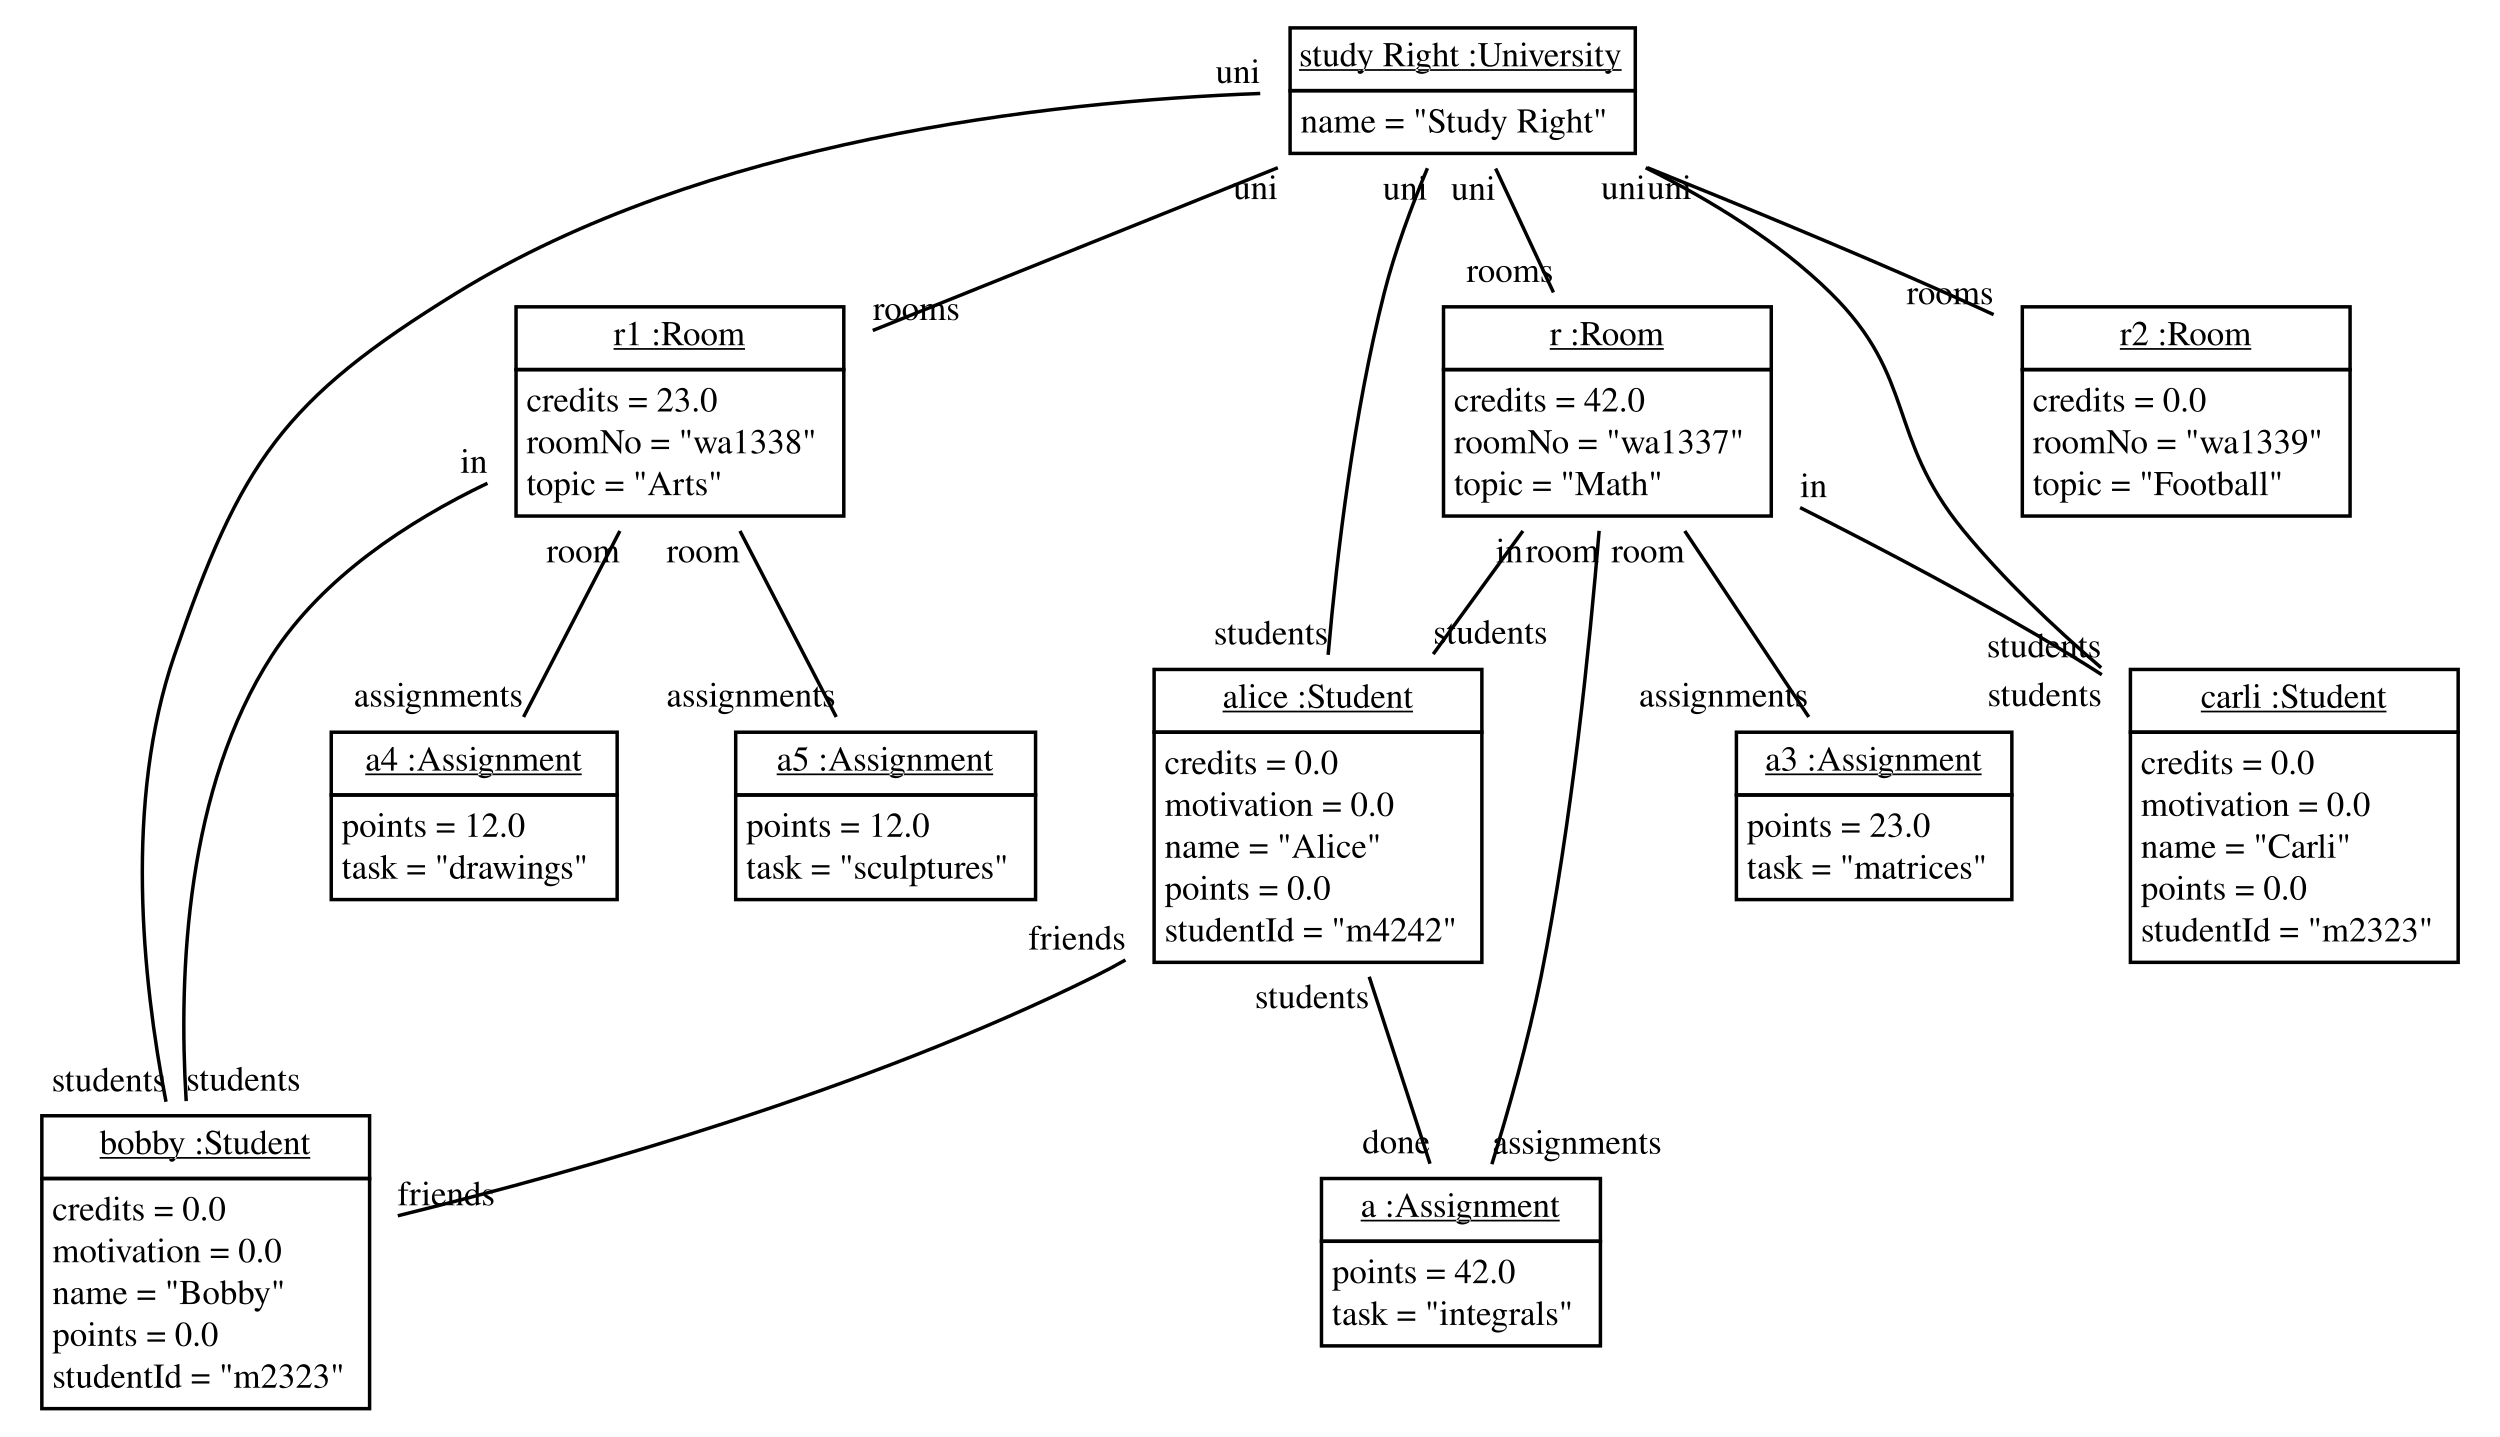
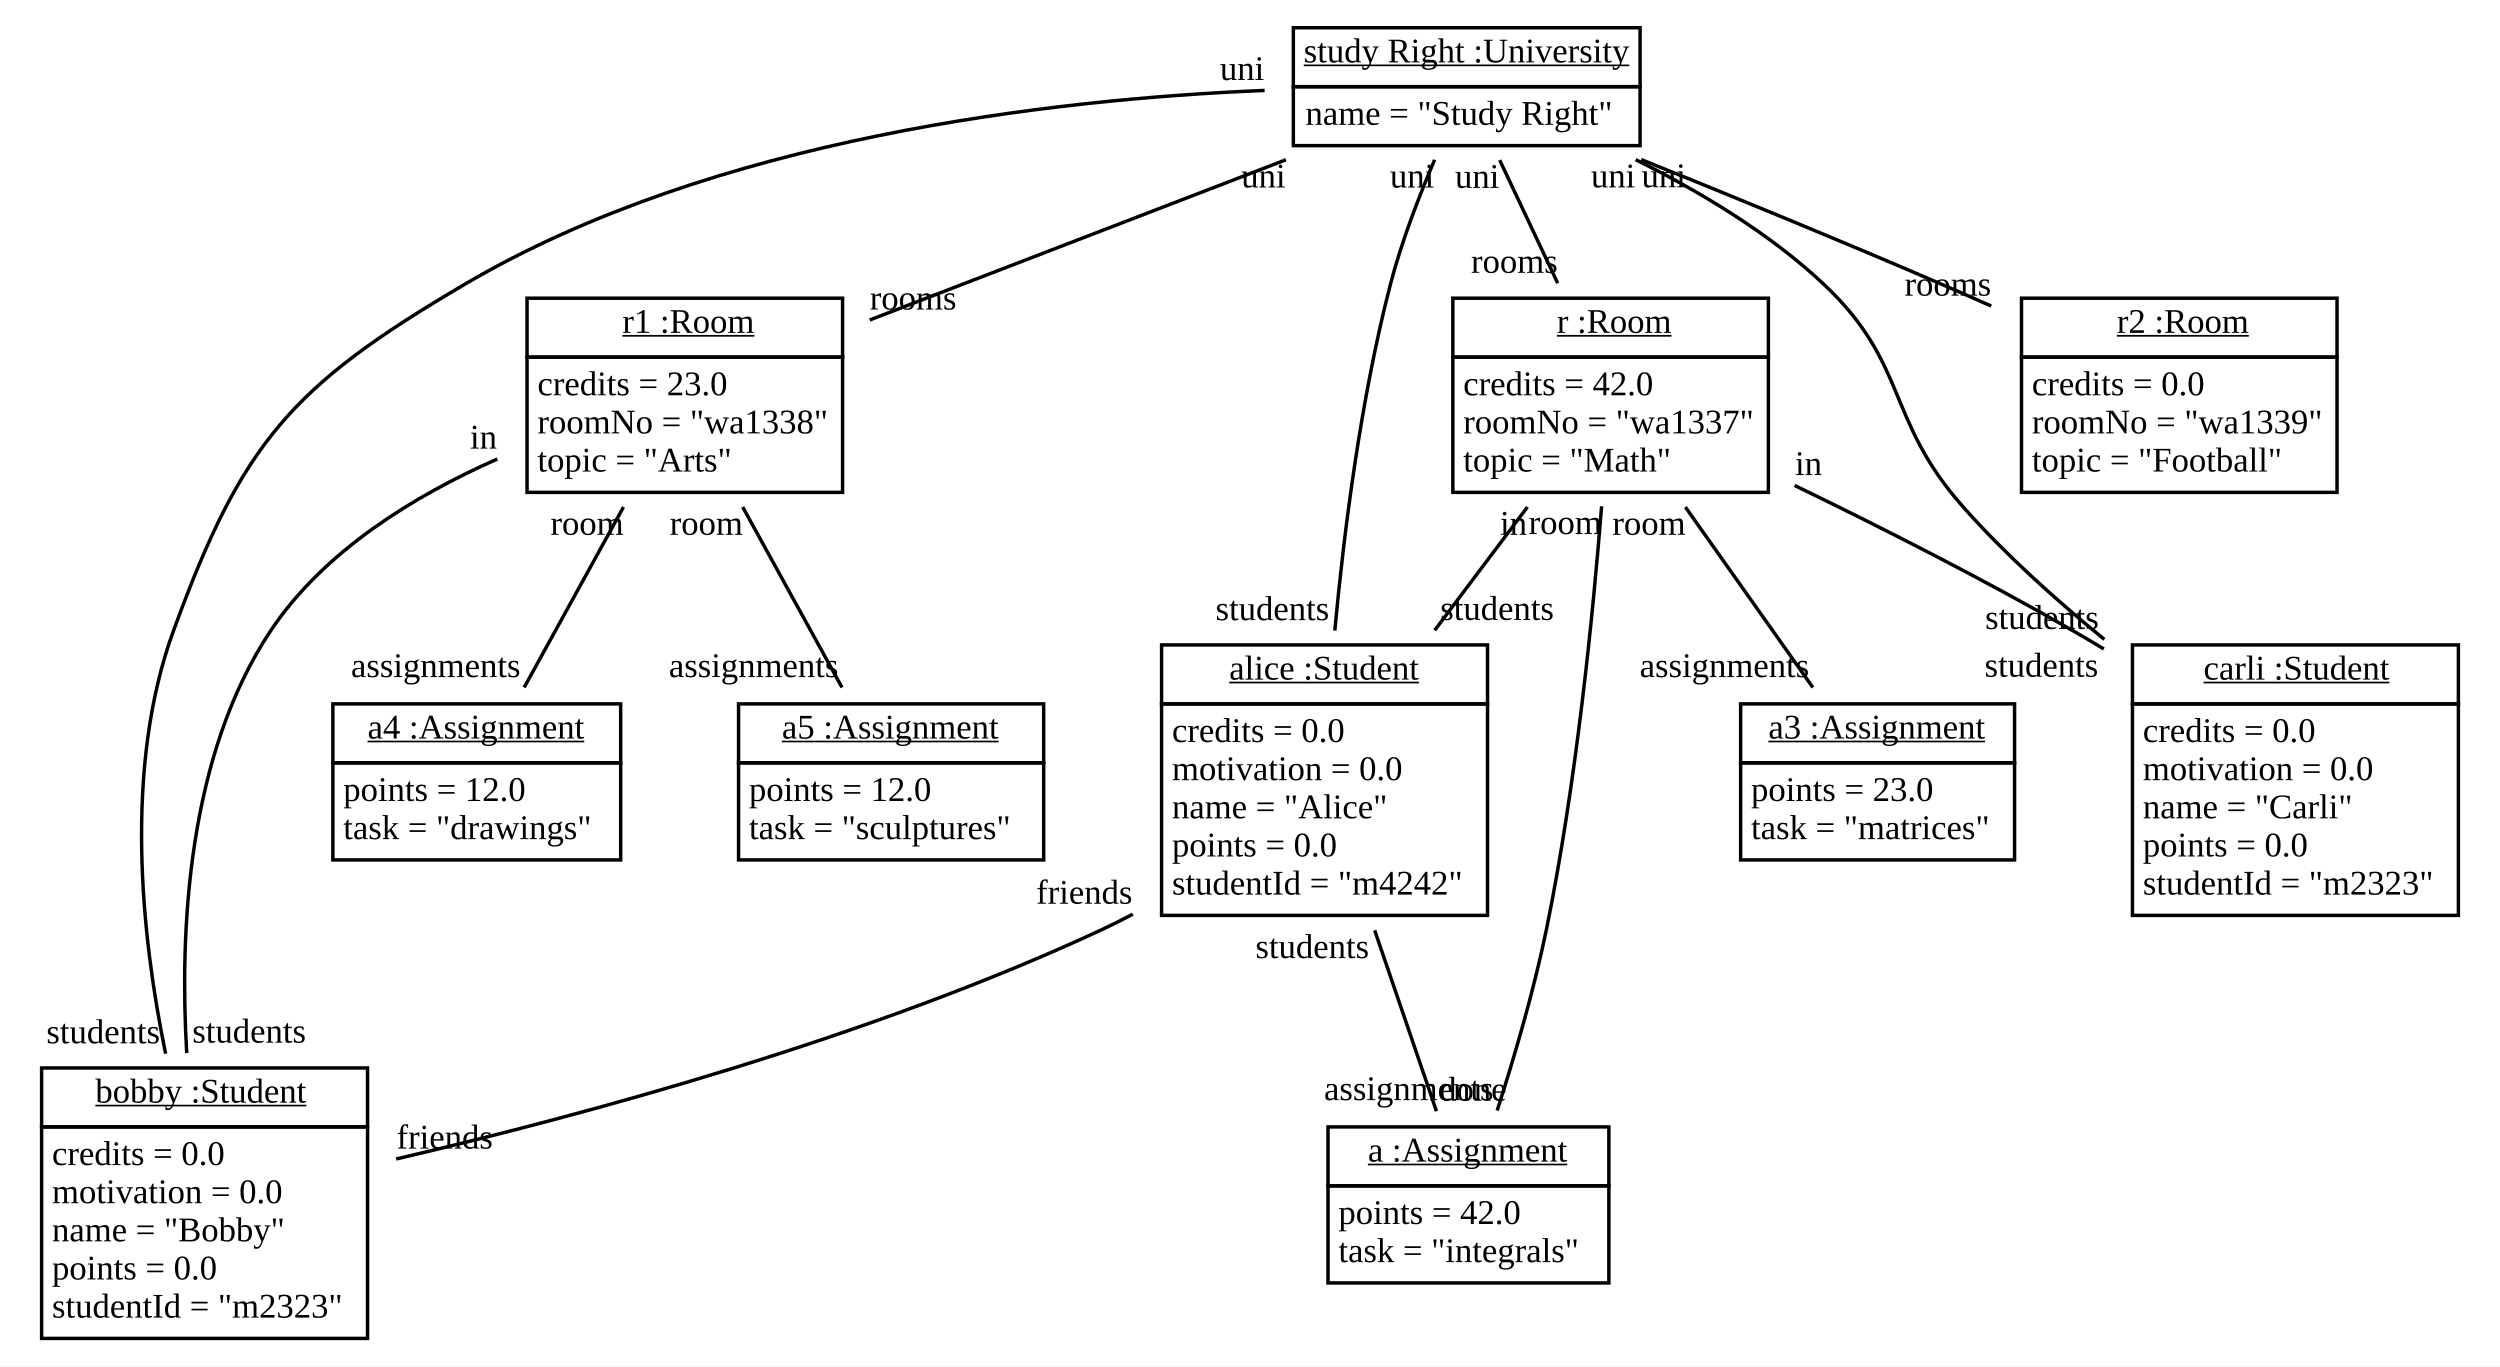
- <svg xmlns="http://www.w3.org/2000/svg" width="717px" height="412px" viewBox="0.00 0.00 717.00 412.00">
-   <g id="graph0" class="graph" transform="scale(1.0 1.0) rotate(0) translate(4 408)">
-     <polygon fill="white" stroke="transparent" points="-4,4 -4,-408 713,-408 713,4 -4,4" />
+ <svg xmlns="http://www.w3.org/2000/svg" width="721px" height="394px" viewBox="0.00 0.00 721.00 394.00">
+   <g id="graph0" class="graph" transform="scale(1.0 1.0) rotate(0) translate(4 390)">
+     <polygon fill="white" stroke="none" points="-4,4 -4,-390 717,-390 717,4 -4,4" />
    <g id="node1" class="node">
-       <polygon fill="none" stroke="black" points="366,-382 366,-400 465,-400 465,-382 366,-382" />
-       <text text-anchor="start" x="368.56" y="-389" font-family="Times,serif" text-decoration="underline" font-size="10.00">study Right :University</text>
-       <polygon fill="none" stroke="black" points="366,-364 366,-382 465,-382 465,-364 366,-364" />
-       <text text-anchor="start" x="369" y="-370" font-family="Times,serif" font-size="10.00">  name = "Study Right"</text>
+       <polygon fill="none" stroke="black" points="369,-365 369,-382 469,-382 469,-365 369,-365" />
+       <text text-anchor="start" x="372" y="-372" font-family="Times New Roman,serif" text-decoration="underline" font-size="10.00">study Right :University</text>
+       <polygon fill="none" stroke="black" points="369,-348 369,-365 469,-365 469,-348 369,-348" />
+       <text text-anchor="start" x="372.5" y="-354" font-family="Times New Roman,serif" font-size="10.00">  name = "Study Right"</text>
    </g>
    <g id="node2" class="node">
-       <polygon fill="none" stroke="black" points="410,-302 410,-320 504,-320 504,-302 410,-302" />
-       <text text-anchor="start" x="440.47" y="-309" font-family="Times,serif" text-decoration="underline" font-size="10.00">r :Room</text>
-       <polygon fill="none" stroke="black" points="410,-260 410,-302 504,-302 504,-260 410,-260" />
-       <text text-anchor="start" x="413" y="-290" font-family="Times,serif" font-size="10.00">  credits = 42.0</text>
-       <text text-anchor="start" x="413" y="-278" font-family="Times,serif" font-size="10.00">  roomNo = "wa1337"</text>
-       <text text-anchor="start" x="413" y="-266" font-family="Times,serif" font-size="10.00">  topic = "Math"</text>
+       <polygon fill="none" stroke="black" points="415,-287 415,-304 506,-304 506,-287 415,-287" />
+       <text text-anchor="start" x="445" y="-294" font-family="Times New Roman,serif" text-decoration="underline" font-size="10.00">r :Room</text>
+       <polygon fill="none" stroke="black" points="415,-248 415,-287 506,-287 506,-248 415,-248" />
+       <text text-anchor="start" x="418" y="-276" font-family="Times New Roman,serif" font-size="10.00">  credits = 42.0</text>
+       <text text-anchor="start" x="418" y="-265" font-family="Times New Roman,serif" font-size="10.00">  roomNo = "wa1337"</text>
+       <text text-anchor="start" x="418" y="-254" font-family="Times New Roman,serif" font-size="10.00">  topic = "Math"</text>
    </g>
    <g id="edge1" class="edge">
-       <path fill="none" stroke="black" d="M424.95,-359.67C429.9,-349.07 435.99,-336.01 441.53,-324.14" />
-       <text text-anchor="middle" x="429.04" y="-327.14" font-family="Times,serif" font-size="10.00">rooms</text>
-       <text text-anchor="middle" x="418.56" y="-350.67" font-family="Times,serif" font-size="10.00">uni</text>
+       <path fill="none" stroke="black" d="M428.509,-343.822C433.477,-333.28 439.667,-320.145 445.242,-308.317" />
+       <text text-anchor="middle" x="432.742" y="-311.317" font-family="Times New Roman,serif" font-size="10.00">rooms</text>
+       <text text-anchor="middle" x="422.009" y="-335.822" font-family="Times New Roman,serif" font-size="10.00">uni</text>
    </g>
    <g id="node3" class="node">
-       <polygon fill="none" stroke="black" points="144,-302 144,-320 238,-320 238,-302 144,-302" />
-       <text text-anchor="start" x="171.97" y="-309" font-family="Times,serif" text-decoration="underline" font-size="10.00">r1 :Room</text>
-       <polygon fill="none" stroke="black" points="144,-260 144,-302 238,-302 238,-260 144,-260" />
-       <text text-anchor="start" x="147" y="-290" font-family="Times,serif" font-size="10.00">  credits = 23.0</text>
-       <text text-anchor="start" x="147" y="-278" font-family="Times,serif" font-size="10.00">  roomNo = "wa1338"</text>
-       <text text-anchor="start" x="147" y="-266" font-family="Times,serif" font-size="10.00">  topic = "Arts"</text>
+       <polygon fill="none" stroke="black" points="148,-287 148,-304 239,-304 239,-287 148,-287" />
+       <text text-anchor="start" x="175.5" y="-294" font-family="Times New Roman,serif" text-decoration="underline" font-size="10.00">r1 :Room</text>
+       <polygon fill="none" stroke="black" points="148,-248 148,-287 239,-287 239,-248 148,-248" />
+       <text text-anchor="start" x="151" y="-276" font-family="Times New Roman,serif" font-size="10.00">  credits = 23.0</text>
+       <text text-anchor="start" x="151" y="-265" font-family="Times New Roman,serif" font-size="10.00">  roomNo = "wa1338"</text>
+       <text text-anchor="start" x="151" y="-254" font-family="Times New Roman,serif" font-size="10.00">  topic = "Arts"</text>
    </g>
    <g id="edge2" class="edge">
-       <path fill="none" stroke="black" d="M362.48,-359.9C327.57,-345.87 281.79,-327.48 246.31,-313.22" />
-       <text text-anchor="middle" x="258.81" y="-316.22" font-family="Times,serif" font-size="10.00">rooms</text>
-       <text text-anchor="middle" x="356.09" y="-350.9" font-family="Times,serif" font-size="10.00">uni</text>
+       <path fill="none" stroke="black" d="M366.867,-343.931C330.888,-330.081 283.176,-311.714 246.834,-297.724" />
+       <text text-anchor="middle" x="259.334" y="-300.724" font-family="Times New Roman,serif" font-size="10.00">rooms</text>
+       <text text-anchor="middle" x="360.367" y="-335.931" font-family="Times New Roman,serif" font-size="10.00">uni</text>
    </g>
    <g id="node4" class="node">
-       <polygon fill="none" stroke="black" points="576,-302 576,-320 670,-320 670,-302 576,-302" />
-       <text text-anchor="start" x="603.97" y="-309" font-family="Times,serif" text-decoration="underline" font-size="10.00">r2 :Room</text>
-       <polygon fill="none" stroke="black" points="576,-260 576,-302 670,-302 670,-260 576,-260" />
-       <text text-anchor="start" x="579" y="-290" font-family="Times,serif" font-size="10.00">  credits = 0.0</text>
-       <text text-anchor="start" x="579" y="-278" font-family="Times,serif" font-size="10.00">  roomNo = "wa1339"</text>
-       <text text-anchor="start" x="579" y="-266" font-family="Times,serif" font-size="10.00">  topic = "Football"</text>
+       <polygon fill="none" stroke="black" points="579,-287 579,-304 670,-304 670,-287 579,-287" />
+       <text text-anchor="start" x="606.5" y="-294" font-family="Times New Roman,serif" text-decoration="underline" font-size="10.00">r2 :Room</text>
+       <polygon fill="none" stroke="black" points="579,-248 579,-287 670,-287 670,-248 579,-248" />
+       <text text-anchor="start" x="582" y="-276" font-family="Times New Roman,serif" font-size="10.00">  credits = 0.0</text>
+       <text text-anchor="start" x="582" y="-265" font-family="Times New Roman,serif" font-size="10.00">  roomNo = "wa1339"</text>
+       <text text-anchor="start" x="582" y="-254" font-family="Times New Roman,serif" font-size="10.00">  topic = "Football"</text>
    </g>
    <g id="edge3" class="edge">
-       <path fill="none" stroke="black" d="M468.43,-359.92C494.41,-349.46 525.99,-336.43 554,-324 558.49,-322.01 563.12,-319.9 567.77,-317.76" />
-       <text text-anchor="middle" x="555.27" y="-320.76" font-family="Times,serif" font-size="10.00">rooms</text>
-       <text text-anchor="middle" x="474.82" y="-350.92" font-family="Times,serif" font-size="10.00">uni</text>
+       <path fill="none" stroke="black" d="M469.303,-343.994C495.293,-333.518 527.46,-320.333 556,-308 560.645,-305.993 565.453,-303.878 570.266,-301.734" />
+       <text text-anchor="middle" x="557.766" y="-304.734" font-family="Times New Roman,serif" font-size="10.00">rooms</text>
+       <text text-anchor="middle" x="475.803" y="-335.994" font-family="Times New Roman,serif" font-size="10.00">uni</text>
    </g>
    <g id="node5" class="node">
-       <polygon fill="none" stroke="black" points="327,-198 327,-216 421,-216 421,-198 327,-198" />
-       <text text-anchor="start" x="346.64" y="-205" font-family="Times,serif" text-decoration="underline" font-size="10.00">alice :Student</text>
-       <polygon fill="none" stroke="black" points="327,-132 327,-198 421,-198 421,-132 327,-132" />
-       <text text-anchor="start" x="330" y="-186" font-family="Times,serif" font-size="10.00">  credits = 0.0</text>
-       <text text-anchor="start" x="330" y="-174" font-family="Times,serif" font-size="10.00">  motivation = 0.0</text>
-       <text text-anchor="start" x="330" y="-162" font-family="Times,serif" font-size="10.00">  name = "Alice"</text>
-       <text text-anchor="start" x="330" y="-150" font-family="Times,serif" font-size="10.00">  points = 0.0</text>
-       <text text-anchor="start" x="330" y="-138" font-family="Times,serif" font-size="10.00">  studentId = "m4242"</text>
+       <polygon fill="none" stroke="black" points="331,-187 331,-204 425,-204 425,-187 331,-187" />
+       <text text-anchor="start" x="350.5" y="-194" font-family="Times New Roman,serif" text-decoration="underline" font-size="10.00">alice :Student</text>
+       <polygon fill="none" stroke="black" points="331,-126 331,-187 425,-187 425,-126 331,-126" />
+       <text text-anchor="start" x="334" y="-176" font-family="Times New Roman,serif" font-size="10.00">  credits = 0.0</text>
+       <text text-anchor="start" x="334" y="-165" font-family="Times New Roman,serif" font-size="10.00">  motivation = 0.0</text>
+       <text text-anchor="start" x="334" y="-154" font-family="Times New Roman,serif" font-size="10.00">  name = "Alice"</text>
+       <text text-anchor="start" x="334" y="-143" font-family="Times New Roman,serif" font-size="10.00">  points = 0.0</text>
+       <text text-anchor="start" x="334" y="-132" font-family="Times New Roman,serif" font-size="10.00">  studentId = "m4242"</text>
    </g>
    <g id="edge4" class="edge">
-       <path fill="none" stroke="black" d="M405.39,-359.75C400.98,-349.19 396.07,-336.13 393,-324 384.34,-289.74 379.52,-250.01 376.91,-220.19" />
-       <text text-anchor="middle" x="360.52" y="-223.19" font-family="Times,serif" font-size="10.00">students</text>
-       <text text-anchor="middle" x="399" y="-350.75" font-family="Times,serif" font-size="10.00">uni</text>
+       <path fill="none" stroke="black" d="M409.745,-343.912C405.26,-333.414 400.172,-320.235 397,-308 388.448,-275.015 383.608,-236.667 380.956,-208.142" />
+       <text text-anchor="middle" x="362.956" y="-211.142" font-family="Times New Roman,serif" font-size="10.00">students</text>
+       <text text-anchor="middle" x="403.245" y="-335.912" font-family="Times New Roman,serif" font-size="10.00">uni</text>
    </g>
    <g id="node6" class="node">
-       <polygon fill="none" stroke="black" points="8,-70 8,-88 102,-88 102,-70 8,-70" />
-       <text text-anchor="start" x="24.58" y="-77" font-family="Times,serif" text-decoration="underline" font-size="10.00">bobby :Student</text>
-       <polygon fill="none" stroke="black" points="8,-4 8,-70 102,-70 102,-4 8,-4" />
-       <text text-anchor="start" x="11" y="-58" font-family="Times,serif" font-size="10.00">  credits = 0.0</text>
-       <text text-anchor="start" x="11" y="-46" font-family="Times,serif" font-size="10.00">  motivation = 0.0</text>
-       <text text-anchor="start" x="11" y="-34" font-family="Times,serif" font-size="10.00">  name = "Bobby"</text>
-       <text text-anchor="start" x="11" y="-22" font-family="Times,serif" font-size="10.00">  points = 0.0</text>
-       <text text-anchor="start" x="11" y="-10" font-family="Times,serif" font-size="10.00">  studentId = "m2323"</text>
+       <polygon fill="none" stroke="black" points="8,-65 8,-82 102,-82 102,-65 8,-65" />
+       <text text-anchor="start" x="23.5" y="-72" font-family="Times New Roman,serif" text-decoration="underline" font-size="10.00">bobby :Student</text>
+       <polygon fill="none" stroke="black" points="8,-4 8,-65 102,-65 102,-4 8,-4" />
+       <text text-anchor="start" x="11" y="-54" font-family="Times New Roman,serif" font-size="10.00">  credits = 0.0</text>
+       <text text-anchor="start" x="11" y="-43" font-family="Times New Roman,serif" font-size="10.00">  motivation = 0.0</text>
+       <text text-anchor="start" x="11" y="-32" font-family="Times New Roman,serif" font-size="10.00">  name = "Bobby"</text>
+       <text text-anchor="start" x="11" y="-21" font-family="Times New Roman,serif" font-size="10.00">  points = 0.0</text>
+       <text text-anchor="start" x="11" y="-10" font-family="Times New Roman,serif" font-size="10.00">  studentId = "m2323"</text>
    </g>
    <g id="edge5" class="edge">
-       <path fill="none" stroke="black" d="M357.44,-381.19C296.05,-378.88 198.06,-367.78 127,-324 77.12,-293.27 65.03,-275.41 46,-220 31.69,-178.33 36.7,-127.7 43.61,-92.01" />
-       <text text-anchor="middle" x="27.23" y="-95.01" font-family="Times,serif" font-size="10.00">students</text>
-       <text text-anchor="middle" x="351.05" y="-384.19" font-family="Times,serif" font-size="10.00">uni</text>
+       <path fill="none" stroke="black" d="M360.718,-363.922C299.332,-361.393 201.801,-350.24 130,-308 79.971,-278.568 65.867,-262.538 46,-208 31.604,-168.481 36.785,-120.057 43.763,-86.11" />
+       <text text-anchor="middle" x="25.763" y="-89.11" font-family="Times New Roman,serif" font-size="10.00">students</text>
+       <text text-anchor="middle" x="354.218" y="-366.922" font-family="Times New Roman,serif" font-size="10.00">uni</text>
    </g>
    <g id="node7" class="node">
-       <polygon fill="none" stroke="black" points="607,-198 607,-216 701,-216 701,-198 607,-198" />
-       <text text-anchor="start" x="627.2" y="-205" font-family="Times,serif" text-decoration="underline" font-size="10.00">carli :Student</text>
-       <polygon fill="none" stroke="black" points="607,-132 607,-198 701,-198 701,-132 607,-132" />
-       <text text-anchor="start" x="610" y="-186" font-family="Times,serif" font-size="10.00">  credits = 0.0</text>
-       <text text-anchor="start" x="610" y="-174" font-family="Times,serif" font-size="10.00">  motivation = 0.0</text>
-       <text text-anchor="start" x="610" y="-162" font-family="Times,serif" font-size="10.00">  name = "Carli"</text>
-       <text text-anchor="start" x="610" y="-150" font-family="Times,serif" font-size="10.00">  points = 0.0</text>
-       <text text-anchor="start" x="610" y="-138" font-family="Times,serif" font-size="10.00">  studentId = "m2323"</text>
+       <polygon fill="none" stroke="black" points="611,-187 611,-204 705,-204 705,-187 611,-187" />
+       <text text-anchor="start" x="631.5" y="-194" font-family="Times New Roman,serif" text-decoration="underline" font-size="10.00">carli :Student</text>
+       <polygon fill="none" stroke="black" points="611,-126 611,-187 705,-187 705,-126 611,-126" />
+       <text text-anchor="start" x="614" y="-176" font-family="Times New Roman,serif" font-size="10.00">  credits = 0.0</text>
+       <text text-anchor="start" x="614" y="-165" font-family="Times New Roman,serif" font-size="10.00">  motivation = 0.0</text>
+       <text text-anchor="start" x="614" y="-154" font-family="Times New Roman,serif" font-size="10.00">  name = "Carli"</text>
+       <text text-anchor="start" x="614" y="-143" font-family="Times New Roman,serif" font-size="10.00">  points = 0.0</text>
+       <text text-anchor="start" x="614" y="-132" font-family="Times New Roman,serif" font-size="10.00">  studentId = "m2323"</text>
    </g>
    <g id="edge6" class="edge">
-       <path fill="none" stroke="black" d="M467.98,-359.89C486.28,-350.8 505.96,-338.8 521,-324 545.68,-299.72 537.04,-282.76 559,-256 570.55,-241.93 584.75,-228.37 598.61,-216.5" />
-       <text text-anchor="middle" x="582.23" y="-219.5" font-family="Times,serif" font-size="10.00">students</text>
-       <text text-anchor="middle" x="461.59" y="-350.89" font-family="Times,serif" font-size="10.00">uni</text>
+       <path fill="none" stroke="black" d="M467.726,-343.952C486.121,-334.815 506.363,-322.717 522,-308 546.426,-285.011 539.793,-269.139 562,-244 574.084,-230.32 588.728,-217.125 602.898,-205.601" />
+       <text text-anchor="middle" x="584.898" y="-208.601" font-family="Times New Roman,serif" font-size="10.00">students</text>
+       <text text-anchor="middle" x="461.226" y="-335.952" font-family="Times New Roman,serif" font-size="10.00">uni</text>
    </g>
    <g id="edge9" class="edge">
-       <path fill="none" stroke="black" d="M432.77,-255.72C424.73,-244.68 415.64,-232.19 407.05,-220.4" />
-       <text text-anchor="middle" x="423.44" y="-223.4" font-family="Times,serif" font-size="10.00">students</text>
-       <text text-anchor="middle" x="428.88" y="-246.72" font-family="Times,serif" font-size="10.00">in</text>
+       <path fill="none" stroke="black" d="M436.502,-243.765C428.173,-232.693 418.657,-220.044 409.755,-208.21" />
+       <text text-anchor="middle" x="427.755" y="-211.21" font-family="Times New Roman,serif" font-size="10.00">students</text>
+       <text text-anchor="middle" x="432.502" y="-235.765" font-family="Times New Roman,serif" font-size="10.00">in</text>
    </g>
    <g id="edge10" class="edge">
-       <path fill="none" stroke="black" d="M512.27,-262.42C536.53,-250.22 565.1,-235.12 590,-220 592.9,-218.24 595.85,-216.39 598.8,-214.49" />
-       <text text-anchor="middle" x="582.41" y="-205.49" font-family="Times,serif" font-size="10.00">students</text>
-       <text text-anchor="middle" x="516.15" y="-265.42" font-family="Times,serif" font-size="10.00">in</text>
+       <path fill="none" stroke="black" d="M513.578,-249.992C538.401,-237.955 568.075,-222.919 594,-208 596.88,-206.343 599.807,-204.609 602.746,-202.829" />
+       <text text-anchor="middle" x="584.746" y="-194.829" font-family="Times New Roman,serif" font-size="10.00">students</text>
+       <text text-anchor="middle" x="517.578" y="-252.992" font-family="Times New Roman,serif" font-size="10.00">in</text>
    </g>
    <g id="node8" class="node">
-       <polygon fill="none" stroke="black" points="375,-52 375,-70 455,-70 455,-52 375,-52" />
-       <text text-anchor="start" x="386.25" y="-59" font-family="Times,serif" text-decoration="underline" font-size="10.00">a :Assignment</text>
-       <polygon fill="none" stroke="black" points="375,-22 375,-52 455,-52 455,-22 375,-22" />
-       <text text-anchor="start" x="378" y="-40" font-family="Times,serif" font-size="10.00">  points = 42.0</text>
-       <text text-anchor="start" x="378" y="-28" font-family="Times,serif" font-size="10.00">  task = "integrals"</text>
+       <polygon fill="none" stroke="black" points="379,-48 379,-65 460,-65 460,-48 379,-48" />
+       <text text-anchor="start" x="390.5" y="-55" font-family="Times New Roman,serif" text-decoration="underline" font-size="10.00">a :Assignment</text>
+       <polygon fill="none" stroke="black" points="379,-20 379,-48 460,-48 460,-20 379,-20" />
+       <text text-anchor="start" x="382" y="-37" font-family="Times New Roman,serif" font-size="10.00">  points = 42.0</text>
+       <text text-anchor="start" x="382" y="-26" font-family="Times New Roman,serif" font-size="10.00">  task = "integrals"</text>
    </g>
    <g id="edge7" class="edge">
-       <path fill="none" stroke="black" d="M454.63,-255.76C451.94,-223.04 446.73,-171.75 438,-128 434.36,-109.79 428.68,-89.72 423.87,-74.11" />
-       <text text-anchor="middle" x="448.31" y="-77.11" font-family="Times,serif" font-size="10.00">assignments</text>
-       <text text-anchor="middle" x="444.08" y="-246.76" font-family="Times,serif" font-size="10.00">room</text>
+       <path fill="none" stroke="black" d="M457.902,-243.985C455.438,-212.9 450.556,-163.793 442,-122 438.376,-104.296 432.626,-84.796 427.782,-69.722" />
+       <text text-anchor="middle" x="402.282" y="-72.722" font-family="Times New Roman,serif" font-size="10.00">assignments</text>
+       <text text-anchor="middle" x="447.402" y="-235.985" font-family="Times New Roman,serif" font-size="10.00">room</text>
    </g>
    <g id="node9" class="node">
-       <polygon fill="none" stroke="black" points="494,-180 494,-198 573,-198 573,-180 494,-180" />
-       <text text-anchor="start" x="502.25" y="-187" font-family="Times,serif" text-decoration="underline" font-size="10.00">a3 :Assignment</text>
-       <polygon fill="none" stroke="black" points="494,-150 494,-180 573,-180 573,-150 494,-150" />
-       <text text-anchor="start" x="497" y="-168" font-family="Times,serif" font-size="10.00">  points = 23.0</text>
-       <text text-anchor="start" x="497" y="-156" font-family="Times,serif" font-size="10.00">  task = "matrices"</text>
+       <polygon fill="none" stroke="black" points="498,-170 498,-187 577,-187 577,-170 498,-170" />
+       <text text-anchor="start" x="506" y="-177" font-family="Times New Roman,serif" text-decoration="underline" font-size="10.00">a3 :Assignment</text>
+       <polygon fill="none" stroke="black" points="498,-142 498,-170 577,-170 577,-142 498,-142" />
+       <text text-anchor="start" x="501" y="-159" font-family="Times New Roman,serif" font-size="10.00">  points = 23.0</text>
+       <text text-anchor="start" x="501" y="-148" font-family="Times New Roman,serif" font-size="10.00">  task = "matrices"</text>
    </g>
    <g id="edge8" class="edge">
-       <path fill="none" stroke="black" d="M479.19,-255.72C490.49,-238.76 504.07,-218.4 514.75,-202.37" />
-       <text text-anchor="middle" x="490.31" y="-205.37" font-family="Times,serif" font-size="10.00">assignments</text>
-       <text text-anchor="middle" x="468.63" y="-246.72" font-family="Times,serif" font-size="10.00">room</text>
+       <path fill="none" stroke="black" d="M482.065,-243.765C493.708,-227.283 507.821,-207.306 518.826,-191.727" />
+       <text text-anchor="middle" x="493.326" y="-194.727" font-family="Times New Roman,serif" font-size="10.00">assignments</text>
+       <text text-anchor="middle" x="471.565" y="-235.765" font-family="Times New Roman,serif" font-size="10.00">room</text>
    </g>
    <g id="edge13" class="edge">
-       <path fill="none" stroke="black" d="M135.8,-269.41C112.95,-258.45 88.46,-242.38 74,-220 49.48,-182.06 47.12,-129.43 49.4,-92.21" />
-       <text text-anchor="middle" x="65.79" y="-95.21" font-family="Times,serif" font-size="10.00">students</text>
-       <text text-anchor="middle" x="131.91" y="-272.41" font-family="Times,serif" font-size="10.00">in</text>
+       <path fill="none" stroke="black" d="M139.431,-257.624C115.533,-247.081 89.357,-231.101 74,-208 50.119,-172.076 47.751,-121.71 49.854,-86.298" />
+       <text text-anchor="middle" x="67.854" y="-89.298" font-family="Times New Roman,serif" font-size="10.00">students</text>
+       <text text-anchor="middle" x="135.431" y="-260.624" font-family="Times New Roman,serif" font-size="10.00">in</text>
    </g>
    <g id="node10" class="node">
-       <polygon fill="none" stroke="black" points="91,-180 91,-198 173,-198 173,-180 91,-180" />
-       <text text-anchor="start" x="100.75" y="-187" font-family="Times,serif" text-decoration="underline" font-size="10.00">a4 :Assignment</text>
-       <polygon fill="none" stroke="black" points="91,-150 91,-180 173,-180 173,-150 91,-150" />
-       <text text-anchor="start" x="94" y="-168" font-family="Times,serif" font-size="10.00">  points = 12.0</text>
-       <text text-anchor="start" x="94" y="-156" font-family="Times,serif" font-size="10.00">  task = "drawings"</text>
+       <polygon fill="none" stroke="black" points="92,-170 92,-187 175,-187 175,-170 92,-170" />
+       <text text-anchor="start" x="102" y="-177" font-family="Times New Roman,serif" text-decoration="underline" font-size="10.00">a4 :Assignment</text>
+       <polygon fill="none" stroke="black" points="92,-142 92,-170 175,-170 175,-142 92,-142" />
+       <text text-anchor="start" x="95" y="-159" font-family="Times New Roman,serif" font-size="10.00">  points = 12.0</text>
+       <text text-anchor="start" x="95" y="-148" font-family="Times New Roman,serif" font-size="10.00">  task = "drawings"</text>
    </g>
    <g id="edge11" class="edge">
-       <path fill="none" stroke="black" d="M173.78,-255.72C165,-238.76 154.46,-218.4 146.16,-202.37" />
-       <text text-anchor="middle" x="121.72" y="-205.37" font-family="Times,serif" font-size="10.00">assignments</text>
-       <text text-anchor="middle" x="163.22" y="-246.72" font-family="Times,serif" font-size="10.00">room</text>
+       <path fill="none" stroke="black" d="M175.806,-243.765C166.734,-227.283 155.737,-207.306 147.162,-191.727" />
+       <text text-anchor="middle" x="121.662" y="-194.727" font-family="Times New Roman,serif" font-size="10.00">assignments</text>
+       <text text-anchor="middle" x="165.306" y="-235.765" font-family="Times New Roman,serif" font-size="10.00">room</text>
    </g>
    <g id="node11" class="node">
-       <polygon fill="none" stroke="black" points="207,-180 207,-198 293,-198 293,-180 207,-180" />
-       <text text-anchor="start" x="218.75" y="-187" font-family="Times,serif" text-decoration="underline" font-size="10.00">a5 :Assignment</text>
-       <polygon fill="none" stroke="black" points="207,-150 207,-180 293,-180 293,-150 207,-150" />
-       <text text-anchor="start" x="210" y="-168" font-family="Times,serif" font-size="10.00">  points = 12.0</text>
-       <text text-anchor="start" x="210" y="-156" font-family="Times,serif" font-size="10.00">  task = "sculptures"</text>
+       <polygon fill="none" stroke="black" points="209,-170 209,-187 297,-187 297,-170 209,-170" />
+       <text text-anchor="start" x="221.5" y="-177" font-family="Times New Roman,serif" text-decoration="underline" font-size="10.00">a5 :Assignment</text>
+       <polygon fill="none" stroke="black" points="209,-142 209,-170 297,-170 297,-142 209,-142" />
+       <text text-anchor="start" x="212" y="-159" font-family="Times New Roman,serif" font-size="10.00">  points = 12.0</text>
+       <text text-anchor="start" x="212" y="-148" font-family="Times New Roman,serif" font-size="10.00">  task = "sculptures"</text>
    </g>
    <g id="edge12" class="edge">
-       <path fill="none" stroke="black" d="M208.22,-255.72C217,-238.76 227.54,-218.4 235.84,-202.37" />
-       <text text-anchor="middle" x="211.39" y="-205.37" font-family="Times,serif" font-size="10.00">assignments</text>
-       <text text-anchor="middle" x="197.67" y="-246.72" font-family="Times,serif" font-size="10.00">room</text>
+       <path fill="none" stroke="black" d="M210.194,-243.765C219.266,-227.283 230.263,-207.306 238.838,-191.727" />
+       <text text-anchor="middle" x="213.338" y="-194.727" font-family="Times New Roman,serif" font-size="10.00">assignments</text>
+       <text text-anchor="middle" x="199.694" y="-235.765" font-family="Times New Roman,serif" font-size="10.00">room</text>
    </g>
    <g id="edge15" class="edge">
-       <path fill="none" stroke="black" d="M318.78,-132.68C315.86,-131.02 312.92,-129.45 310,-128 244.45,-95.51 163.04,-72.34 110.09,-59.32" />
-       <text text-anchor="middle" x="123.97" y="-62.32" font-family="Times,serif" font-size="10.00">friends</text>
-       <text text-anchor="middle" x="304.9" y="-135.68" font-family="Times,serif" font-size="10.00">friends</text>
+       <path fill="none" stroke="black" d="M322.703,-126.362C319.801,-124.814 316.89,-123.349 314,-122 246.764,-90.623 163.864,-68.265 110.247,-55.745" />
+       <text text-anchor="middle" x="124.247" y="-58.745" font-family="Times New Roman,serif" font-size="10.00">friends</text>
+       <text text-anchor="middle" x="308.703" y="-129.362" font-family="Times New Roman,serif" font-size="10.00">friends</text>
    </g>
    <g id="edge14" class="edge">
-       <path fill="none" stroke="black" d="M388.69,-127.87C394.52,-109.93 401.04,-89.89 406.13,-74.24" />
-       <text text-anchor="middle" x="396.42" y="-77.24" font-family="Times,serif" font-size="10.00">done</text>
-       <text text-anchor="middle" x="372.3" y="-118.87" font-family="Times,serif" font-size="10.00">students</text>
+       <path fill="none" stroke="black" d="M392.455,-121.692C398.403,-104.283 405.097,-84.691 410.275,-69.537" />
+       <text text-anchor="middle" x="420.775" y="-72.537" font-family="Times New Roman,serif" font-size="10.00">done</text>
+       <text text-anchor="middle" x="374.455" y="-113.692" font-family="Times New Roman,serif" font-size="10.00">students</text>
    </g>
  </g>
</svg>
